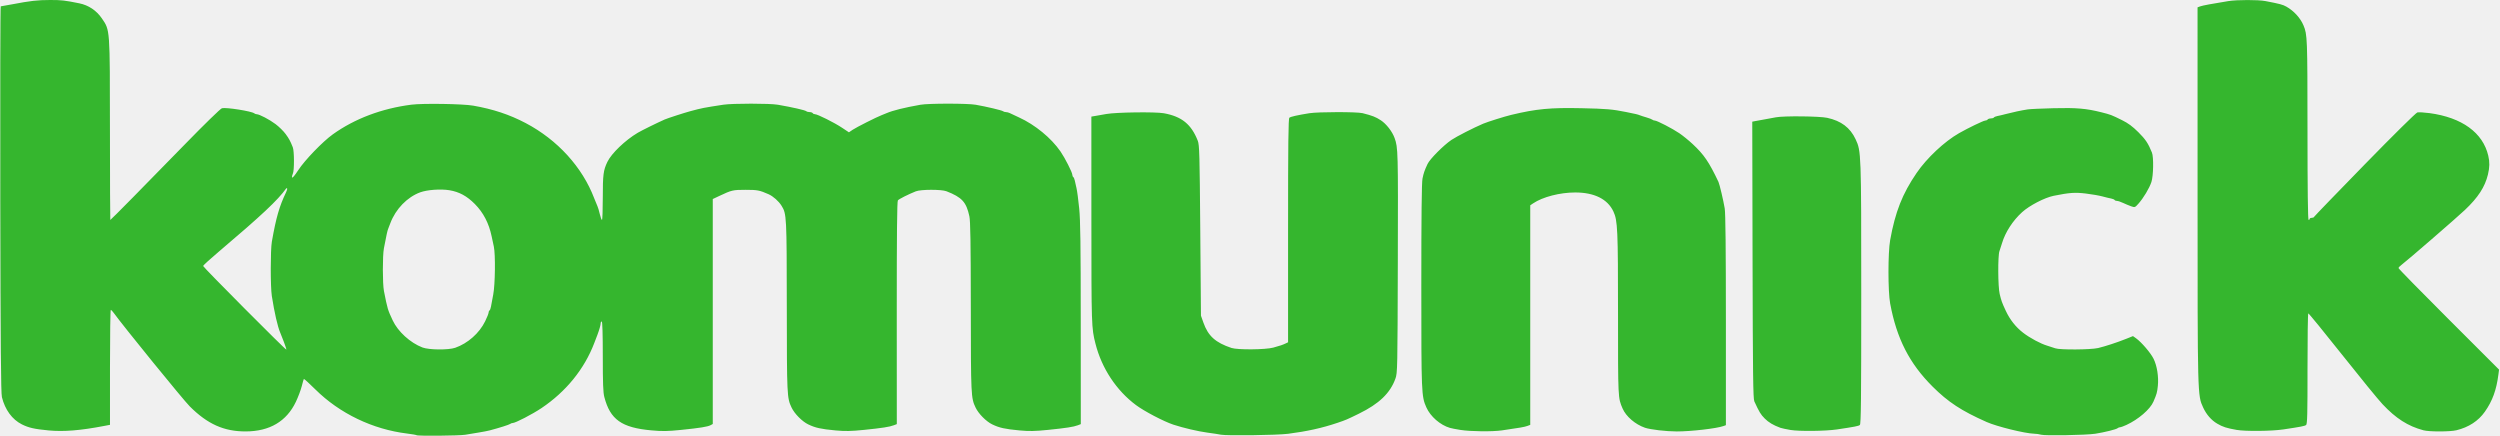
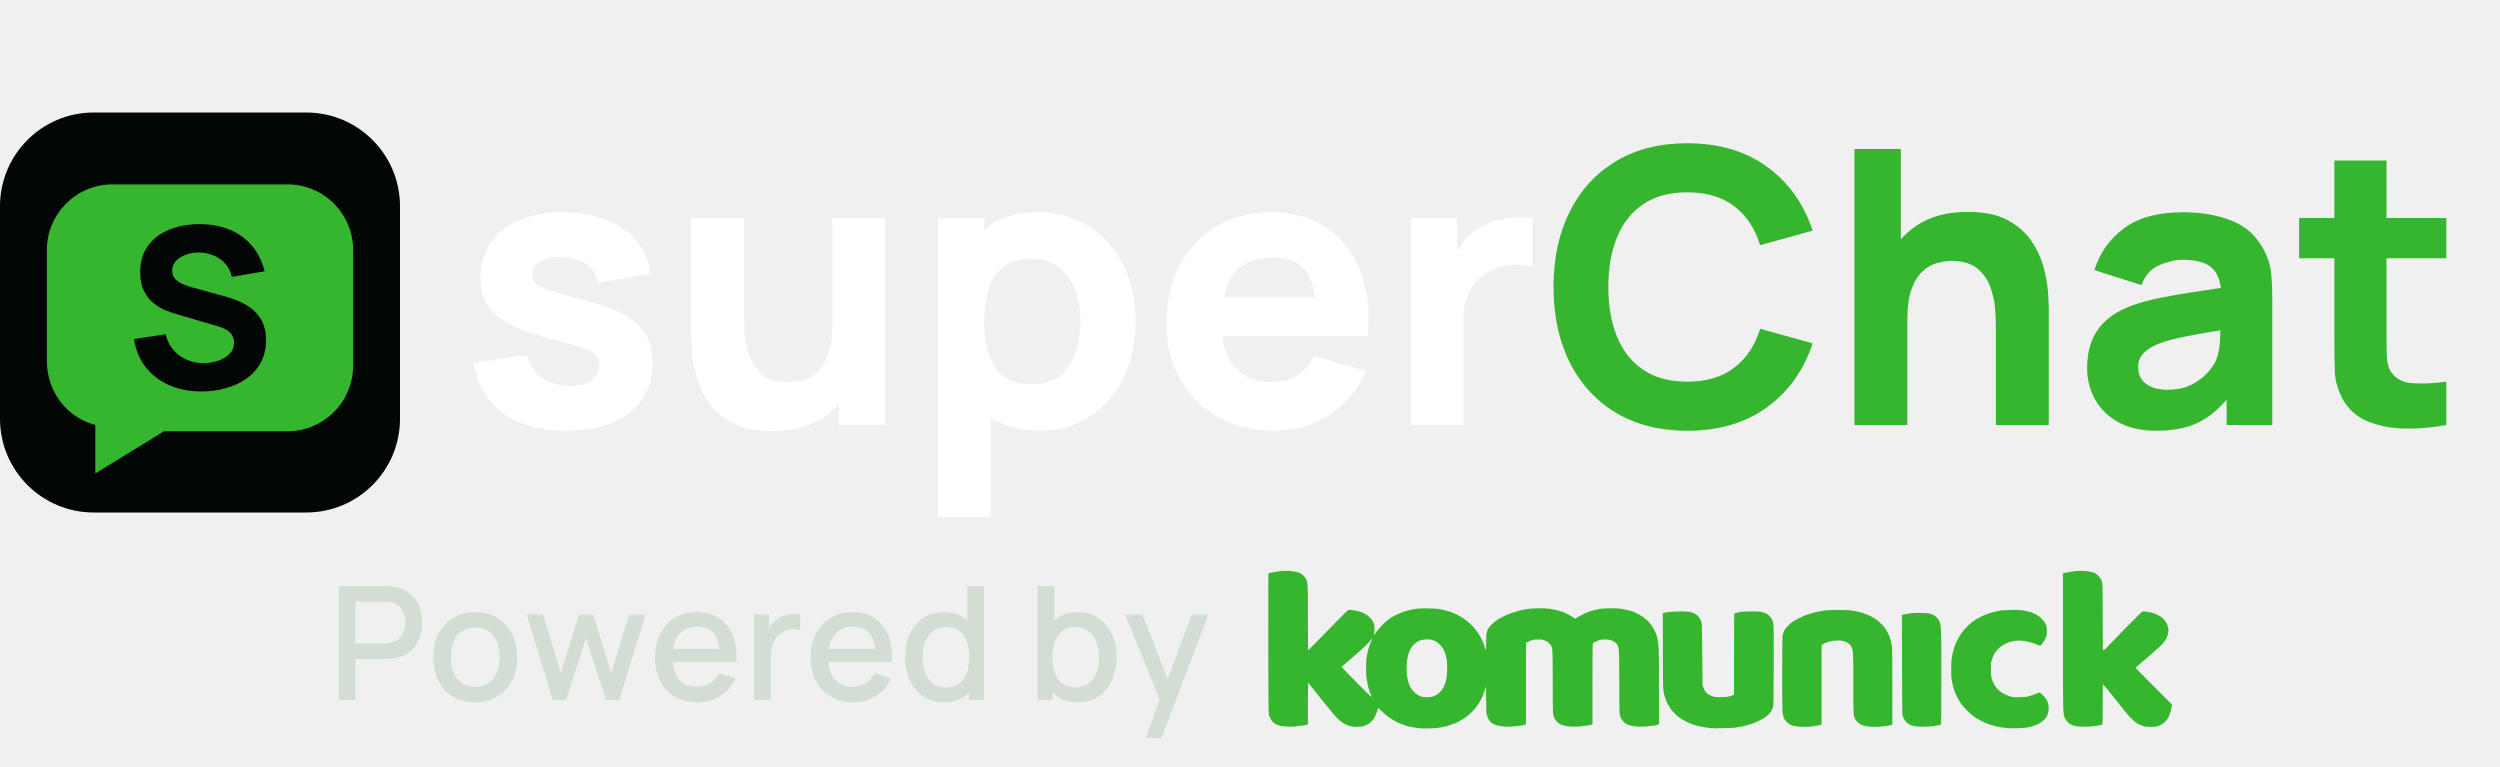
- <svg xmlns="http://www.w3.org/2000/svg" viewBox="0 0 1182 206" width="1182" height="206" role="img" aria-label="Komunick">
-   <path fill="#35B62E" fill-rule="evenodd" d="M196.91 205.75C196.77 205.61 194.77 205.26 192.45 204.98C176.17 202.98 160.56 195.47 149.08 184.1C146.22 181.27 143.79 179.05 143.67 179.16C143.56 179.27 143.11 180.8 142.68 182.56C142.25 184.31 140.99 187.65 139.89 189.98C135.49 199.21 127.51 203.93 116.25 203.98C105.95 204.03 98.13 200.54 89.73 192.15C86.67 189.1 58.42 154.36 53.73 147.89C53.19 147.14 52.58 146.52 52.38 146.52C52.17 146.51 52 158.73 52 173.68L52 200.86L49.12 201.41C38.02 203.54 30.09 204.17 23.06 203.51C16.24 202.86 13.62 202.27 10.36 200.65C5.78 198.38 2.35 193.7 0.9 187.75C0.44 185.85 0.26 163.56 0.14 94.12C0.06 44.01 0.15 3 0.35 3C0.54 3 2.96 2.57 5.73 2.04C14.36 0.39 17.84 0 23.73 0C29.09 0 30.51 0.16 37.46 1.56C41.85 2.45 45.59 4.94 48.16 8.69C52.05 14.38 51.96 13.24 51.98 61.38C51.99 84.82 52.07 104 52.15 104C52.38 104 68.99 87.16 87.54 68.11C96.62 58.79 104.27 51.34 104.94 51.17C106.89 50.66 119.07 52.59 120.23 53.59C120.49 53.82 120.99 54 121.34 54C122.61 54 127.42 56.52 130.3 58.69C131.92 59.91 134.05 62 135.02 63.33C136.71 65.64 137.15 66.45 138.44 69.65C139.15 71.42 139.17 80.74 138.47 82.06C138.18 82.61 138.01 83.42 138.09 83.87C138.19 84.37 139.32 83.04 141 80.47C144.1 75.71 152.58 66.93 157.39 63.49C167.74 56.1 180.47 51.29 194.5 49.49C199.92 48.8 218.88 49.09 223.75 49.95C233.15 51.6 240.91 54.18 248.5 58.17C263.58 66.1 275.32 78.99 280.94 93.75C281.57 95.4 282.27 97.11 282.5 97.55C282.73 97.99 283.21 99.62 283.57 101.17C283.93 102.73 284.4 104 284.61 104C284.83 104 285 99.24 285 93.43C285 82.56 285.26 80.52 287.18 76.52C289.11 72.52 295.6 66.29 301.52 62.78C303.38 61.68 310.37 58.23 314.25 56.5C315.52 55.93 323.58 53.32 326.38 52.57C332.01 51.06 332.46 50.97 342.04 49.5C346.34 48.85 364 48.85 367.79 49.52C374.83 50.75 380.62 52.07 381.23 52.59C381.49 52.82 382.2 53 382.82 53C383.44 53 384.08 53.23 384.25 53.5C384.42 53.78 384.91 54 385.33 54C386.53 54 394.4 57.93 398.06 60.36L401.37 62.56L403.15 61.35C404.85 60.2 414.53 55.31 416.88 54.43C417.49 54.19 418.51 53.78 419.12 53.52C422.17 52.21 427.53 50.88 435.21 49.52C439.03 48.85 457.45 48.84 461.29 49.52C466.39 50.41 473.73 52.15 474.23 52.59C474.49 52.81 475.11 53 475.61 53C476.11 53 476.9 53.2 477.38 53.45C477.86 53.7 479.82 54.62 481.75 55.5C489.34 58.95 497.03 65.25 501.42 71.64C503.48 74.62 506.99 81.53 506.99 82.6C507 83.06 507.2 83.56 507.44 83.71C507.69 83.86 508.01 84.61 508.16 85.37C508.31 86.13 508.68 87.76 508.98 89C509.28 90.24 509.84 94.51 510.24 98.5C510.82 104.26 510.97 115.47 510.98 153.14L511 200.52L509.62 201.06C507.59 201.84 504.15 202.37 495.5 203.25C489.25 203.88 486.64 203.93 482 203.5C475.02 202.84 472.55 202.29 469.11 200.64C466.24 199.25 462.64 195.62 461.25 192.68C459.08 188.11 459.04 187.15 459 145.25C458.97 114.52 458.81 104.55 458.32 102.25C456.87 95.53 454.82 93.29 447.5 90.43C445.12 89.5 435.34 89.52 433 90.46C429.42 91.89 425.04 94.1 424.52 94.73C424.13 95.19 423.98 110.82 423.99 147.95L424.01 200.52L422.63 201.05C420.59 201.84 417.16 202.37 408.5 203.25C402.25 203.88 399.64 203.93 395 203.5C388.02 202.84 385.55 202.29 382.11 200.64C379.24 199.25 375.64 195.62 374.25 192.68C372.08 188.11 372.04 187.17 372 145C371.96 102.13 371.91 101.15 369.53 97.3C368.2 95.14 365.55 92.79 363.4 91.84C359.06 89.93 358.1 89.75 352.5 89.75C346.5 89.75 345.98 89.87 340.12 92.63L337 94.1L337 147.28L337 200.46L335.97 201.02C334.55 201.77 331.11 202.33 322 203.26C315.61 203.91 313.15 203.95 308 203.48C293.91 202.21 288.5 198.38 285.72 187.7C285.16 185.58 285 181.17 285 168.48C285 157.83 284.82 152 284.5 152C284.23 152 284 152.38 284 152.84C284 153.63 283.32 156.04 282.48 158.25C282.27 158.8 281.58 160.6 280.95 162.25C276.24 174.55 267.6 185.17 256 192.96C251.69 195.85 243.68 200 242.4 200C242.01 200 241.49 200.19 241.23 200.42C240.8 200.8 236.07 202.3 231.5 203.5C230.54 203.75 228.18 204.21 226.25 204.51C224.32 204.82 221.53 205.28 220.04 205.54C217.24 206.02 197.36 206.2 196.91 205.75ZM577.25 205.52C576.15 205.3 573.29 204.86 570.89 204.55C566.52 203.97 559.41 202.31 554.75 200.77C550.24 199.28 541.02 194.45 537.1 191.53C527.8 184.6 520.9 174.14 517.94 162.5C516.05 155.1 516.02 154.01 516.01 103.94L516 55.13L518.12 54.77C519.29 54.58 521.49 54.19 523 53.91C527.59 53.07 546.25 52.82 550.25 53.54C558.73 55.07 563.26 58.75 566.32 66.58C567.08 68.53 567.2 72.84 567.49 109L567.81 149.25L568.96 152.5C571.2 158.85 574.65 161.98 582.25 164.51C585.08 165.46 598.35 165.35 602 164.35C605.34 163.43 606.41 163.07 607.88 162.37L609 161.83L609 108.98C609 67.28 609.13 56.02 609.62 55.65C610.28 55.14 613.51 54.42 619.06 53.53C623.27 52.86 641.61 52.84 644.25 53.51C648.9 54.69 650.39 55.27 652.85 56.87C655.43 58.55 658.27 62.2 659.36 65.25C661 69.8 661.04 71.19 660.89 123.75C660.75 174.57 660.72 176.34 659.76 179C657.3 185.87 652.05 190.91 642.5 195.58C636.63 198.45 636.45 198.53 632.25 199.95C625.08 202.37 618.02 203.94 609 205.1C603.84 205.76 580.04 206.07 577.25 205.52ZM965 205.52C964.31 205.29 962.81 205.08 961.66 205.05C957.41 204.95 944.04 201.65 939.25 199.51C927.34 194.22 921.07 190.1 913.72 182.77C902.75 171.83 896.74 160.05 893.67 143.5C892.6 137.7 892.6 119.47 893.67 113.5C896.07 100.17 899.44 91.63 906.18 81.77C911 74.72 919.34 66.9 926.25 62.96C930.49 60.54 937.79 57.02 938.6 57.01C939.06 57 939.58 56.78 939.75 56.5C939.92 56.23 940.59 56 941.25 56C941.91 56 942.56 55.8 942.71 55.56C942.86 55.31 943.61 55 944.37 54.86C945.13 54.73 946.99 54.28 948.5 53.88C951.64 53.05 955.82 52.16 958.75 51.72C959.85 51.55 965.36 51.3 971 51.16C981.74 50.89 986.39 51.29 993.5 53.08C997.99 54.21 998.17 54.28 1003.24 56.78C1006.19 58.23 1008.23 59.74 1011.01 62.5C1014.41 65.88 1015.68 67.78 1017.44 72.15C1018.3 74.29 1018.14 83.12 1017.19 86.04C1016.24 88.95 1013.44 93.63 1011.07 96.28C1009.42 98.13 1009.36 98.15 1007.57 97.52C1006.57 97.16 1004.86 96.45 1003.78 95.94C1002.7 95.42 1001.42 95 1000.94 95C1000.45 95 999.94 94.8 999.79 94.56C999.64 94.31 998.89 94 998.13 93.86C997.37 93.73 995.51 93.27 994 92.86C992.49 92.45 988.96 91.84 986.16 91.5C981.03 90.89 978.48 91.07 971 92.57C966.73 93.43 959.58 97.13 956.06 100.31C951.66 104.29 948.08 109.82 946.55 115C946.18 116.24 945.64 117.92 945.34 118.73C944.54 120.89 944.62 135.63 945.45 139C946.29 142.43 946.49 142.99 948.36 147C950.28 151.13 953.09 154.68 956.54 157.33C959.77 159.82 964.88 162.55 968 163.46C969.24 163.82 970.92 164.37 971.75 164.68C973.87 165.47 988.55 165.37 992 164.55C995.49 163.71 1000.88 161.94 1005.15 160.24L1008.47 158.91L1009.92 159.94C1012.51 161.79 1016.87 166.89 1018.23 169.67C1019.86 172.99 1020.67 178.18 1020.23 182.46C1019.91 185.56 1019.7 186.31 1018.12 189.95C1016.57 193.53 1010.99 198.32 1005.38 200.91C1004.08 201.51 1002.72 202 1002.36 202C1001.99 202 1001.49 202.2 1001.22 202.44C1000.63 203 995.14 204.36 990.66 205.07C986.4 205.73 966.69 206.08 965 205.52ZM690.5 203.27C688.44 202.94 686.19 202.51 685.5 202.3C680.92 200.95 676.29 196.91 674.38 192.61C672.05 187.34 672 186.21 672 135.16C672 101.85 672.17 86.26 672.56 84.41C673.12 81.72 673.49 80.66 674.95 77.52C676.03 75.19 682.55 68.64 686.25 66.15C688.71 64.5 696.85 60.34 701.25 58.48C703.38 57.58 711.4 55.06 714.5 54.32C726.4 51.47 732.98 50.84 747.75 51.16C759.43 51.41 762.37 51.66 768.75 52.95C773.63 53.93 774.26 54.08 775.25 54.48C775.8 54.7 777.26 55.18 778.5 55.53C779.74 55.88 780.96 56.36 781.23 56.59C781.49 56.81 782 57 782.38 57C783.43 57 790.68 60.75 794.02 63.01C795.66 64.13 798.51 66.44 800.33 68.15C805.66 73.12 808.04 76.62 812.49 86C813.02 87.13 814.83 94.8 815.45 98.56C815.82 100.79 816 117.95 816 151.45L816 201.02L814.88 201.43C811.64 202.59 799.47 204 792.75 203.99C787.77 203.98 780.31 203.11 777.75 202.24C773.17 200.67 768.77 196.9 767.16 193.14C764.97 188.08 765 188.64 765 148.61C765 108.25 764.82 104.32 762.83 100.02C760.1 94.14 753.81 91 744.76 91C737.53 91 729.37 93.11 724.88 96.14L723.5 97.07L723.5 148.97L723.5 200.88L722.12 201.39C720.82 201.87 718.51 202.28 710.15 203.48C705.56 204.14 695.34 204.03 690.5 203.27ZM846.5 203.28C844.44 202.92 842.3 202.47 841.75 202.26C838.35 201 836.19 199.71 834.35 197.86C832.46 195.96 831.75 194.79 829.44 189.75C828.87 188.51 828.73 177.1 828.61 122.89L828.47 57.53L829.61 57.3C830.24 57.17 832.21 56.81 834 56.5C835.79 56.18 838.33 55.71 839.65 55.46C843.33 54.75 860.23 54.92 863.86 55.7C870.5 57.13 874.77 60.35 877.35 65.88C879.97 71.49 880 72.28 880 138.81C880 189.39 879.88 200.48 879.34 200.93C878.72 201.44 876.9 201.79 868.5 203.04C863.04 203.85 850.62 203.98 846.5 203.28ZM1057.5 203.26C1052.72 202.42 1050.93 201.85 1048.28 200.29C1045.51 198.67 1043.16 195.96 1041.64 192.65C1038.99 186.87 1039.02 187.85 1039.01 92.11L1039 3.48L1040.15 3.04C1041.25 2.62 1046.27 1.68 1053.56 0.52C1057.77 -0.14 1067.65 -0.15 1071.1 0.51C1077.94 1.82 1079.28 2.18 1080.96 3.12C1084.53 5.12 1087.62 8.5 1089.09 12C1090.91 16.33 1090.96 17.87 1090.98 61.38C1090.99 89.45 1091.17 104 1091.5 104C1091.78 104 1092 103.78 1092 103.5C1092 103.22 1092.43 103 1092.96 103C1093.49 103 1093.99 102.8 1094.08 102.55C1094.17 102.31 1104.94 91.16 1118 77.78C1131.46 63.99 1142.25 53.33 1142.92 53.16C1143.56 53 1146.15 53.15 1148.67 53.48C1163.99 55.54 1173.91 62.72 1176.45 73.6C1177.16 76.63 1177.12 79.1 1176.3 82.5C1174.89 88.38 1171.66 93.36 1165.39 99.29C1161.5 102.98 1137.67 123.6 1135.39 125.26C1134.64 125.8 1134.02 126.48 1134.02 126.75C1134.01 127.03 1144.7 137.94 1157.78 151L1181.55 174.75L1181.26 177C1180.3 184.43 1178.46 189.5 1174.85 194.65C1171.78 199.03 1167.19 202.02 1161.37 203.43C1158.33 204.16 1148.5 204.17 1145.81 203.44C1138.43 201.46 1132.76 197.83 1126.42 191.06C1124.4 188.91 1115.78 178.36 1107.25 167.6C1098.72 156.85 1091.57 148.1 1091.36 148.16C1091.14 148.22 1090.98 159.98 1090.99 174.31C1091.01 195.55 1090.89 200.47 1090.34 200.92C1089.72 201.44 1087.91 201.79 1079.5 203.04C1073.96 203.86 1061.62 203.98 1057.5 203.26ZM134.23 161.69C133.5 159.8 132.71 157.8 132.48 157.25C131.26 154.43 129.75 147.82 128.52 139.96C127.84 135.65 127.85 118.15 128.53 114.28C130.55 102.78 132.05 97.59 135.31 90.79C135.69 89.99 135.89 89.22 135.75 89.09C135.61 88.95 135.43 88.93 135.35 89.04C131.36 94.64 123.76 101.77 103.14 119.25C99.25 122.55 96.05 125.47 96.03 125.75C96 126.28 135.09 165.57 135.38 165.29C135.47 165.2 134.95 163.58 134.23 161.69ZM215.25 164.42C221.19 162.34 226.62 157.53 229.38 151.9C230.27 150.08 231 148.24 231 147.82C231 147.4 231.2 146.94 231.44 146.78C231.69 146.63 232.01 145.78 232.15 144.88C232.3 143.98 232.77 141.45 233.2 139.25C234.11 134.6 234.29 120.26 233.49 116.6C233.2 115.31 232.74 113.12 232.45 111.75C231.15 105.54 228.55 100.54 224.51 96.46C220.75 92.68 217.13 90.71 212.47 89.94C208.38 89.26 201.99 89.72 198.68 90.93C192.54 93.18 187.08 98.81 184.56 105.5C184.2 106.46 183.72 107.7 183.5 108.25C183.13 109.19 182.78 110.81 181.51 117.4C180.84 120.87 180.85 134.19 181.53 137.59C183.23 146.21 183.28 146.35 185.68 151.5C188.14 156.78 194 162.1 199.75 164.29C202.83 165.46 212.07 165.54 215.25 164.42Z" />
+ <svg xmlns="http://www.w3.org/2000/svg" width="600" height="184" viewBox="0 0 600 184" role="img" aria-label="superChat — Powered by Komunick Inteligência">
+   <svg x="0" y="27" width="96" height="96" viewBox="0 0 256 256" aria-hidden="true">
+     <rect width="256" height="256" rx="60" fill="#020605" />
+     <path fill="#35B62E" d="M72 46H184C207.2 46 226 64.8 226 88V162C226 185.2 207.2 204 184 204H105L61 231V200C42.8 195.2 30 178.7 30 159V88C30 64.8 48.8 46 72 46Z" />
+     <path fill="#020605" transform="translate(80.0235 176.4092) scale(.0715 -.0715)" d="M684 -30Q524 -30 395.5 26.5Q267 83 184.5 188.5Q102 294 80 440L364 482Q394 358 488 291Q582 224 702 224Q769 224 832 245Q895 266 935.5 307Q976 348 976 408Q976 430 969.5 450.5Q963 471 948 489Q933 507 905.5 523Q878 539 836 552L462 662Q420 674 364.5 696Q309 718 257 759Q205 800 170.5 867.5Q136 935 136 1038Q136 1183 209 1279Q282 1375 404 1422Q526 1469 674 1468Q823 1466 940 1417Q1057 1368 1136 1274.5Q1215 1181 1250 1046L956 996Q940 1066 897 1114Q854 1162 794.5 1187Q735 1212 670 1214Q606 1216 549.5 1196.5Q493 1177 457.5 1140Q422 1103 422 1052Q422 1005 451 975.5Q480 946 524 928Q568 910 614 898L864 830Q920 815 988 790.5Q1056 766 1118.5 722.5Q1181 679 1221.5 608Q1262 537 1262 428Q1262 312 1213.5 225.5Q1165 139 1083 82.5Q1001 26 897.5 -2Q794 -30 684 -30Z" />
+   </svg>
+   <g transform="translate(110 102) scale(.046 -.046)">
+     <path fill="#FFFFFF" d="M562 -30Q358 -30 232.5 62.5Q107 155 80 324L358 366Q375 290 433.5 247Q492 204 582 204Q656 204 696 232.5Q736 261 736 312Q736 344 720 363.5Q704 383 648.5 402Q593 421 476 452Q344 486 265 528Q186 570 151 628.5Q116 687 116 770Q116 874 169 950.5Q222 1027 318.5 1068.5Q415 1110 546 1110Q673 1110 771 1071Q869 1032 929.5 960Q990 888 1004 790L726 740Q719 800 674 835Q629 870 552 876Q477 881 431.5 856Q386 831 386 784Q386 756 405.5 737Q425 718 486.5 698Q548 678 674 646Q797 614 871.5 571.5Q946 529 980 469.5Q1014 410 1014 326Q1014 160 894 65Q774 -30 562 -30ZM1636 -32Q1509 -32 1429 11Q1349 54 1304.5 120Q1260 186 1241 257.5Q1222 329 1218 388Q1214 447 1214 474V1080H1490V570Q1490 533 1494 475.5Q1498 418 1519 360Q1540 302 1587.5 263Q1635 224 1722 224Q1757 224 1797 235Q1837 246 1872 277.5Q1907 309 1929.5 370.5Q1952 432 1952 532L2108 458Q2108 330 2056 218Q2004 106 1899.5 37Q1795 -32 1636 -32ZM1986 0V358H1952V1080H2226V0ZM3036 -30Q2875 -30 2767 45Q2659 120 2604.5 249Q2550 378 2550 540Q2550 702 2604 831Q2658 960 2763 1035Q2868 1110 3022 1110Q3177 1110 3292 1036Q3407 962 3470.5 833.5Q3534 705 3534 540Q3534 378 3471.5 249Q3409 120 3297 45Q3185 -30 3036 -30ZM2504 -480V1080H2744V340H2778V-480ZM2992 212Q3080 212 3136 256Q3192 300 3219 374.5Q3246 449 3246 540Q3246 630 3218 704.5Q3190 779 3131.5 823.5Q3073 868 2982 868Q2897 868 2844.5 827Q2792 786 2768 712Q2744 638 2744 540Q2744 442 2768 368Q2792 294 2846.5 253Q2901 212 2992 212ZM4256 -30Q4090 -30 3963.5 41.5Q3837 113 3765.5 238.5Q3694 364 3694 526Q3694 703 3764 834Q3834 965 3957 1037.5Q4080 1110 4240 1110Q4410 1110 4529 1030Q4648 950 4705 805Q4762 660 4745 464H4476V564Q4476 729 4423.5 801.5Q4371 874 4252 874Q4113 874 4047.5 789.5Q3982 705 3982 540Q3982 389 4047.5 306.5Q4113 224 4240 224Q4320 224 4377 259Q4434 294 4464 360L4736 282Q4675 134 4543.5 52Q4412 -30 4256 -30ZM3898 464V666H4614V464ZM4970 0V1080H5210V816L5184 850Q5205 906 5240 952Q5275 998 5326 1028Q5365 1052 5411 1065.5Q5457 1079 5506 1082.5Q5555 1086 5604 1080V826Q5559 840 5499.5 835.5Q5440 831 5392 808Q5344 786 5311 749.5Q5278 713 5261 663.5Q5244 614 5244 552V0Z" />
+     <path fill="#35B62E" d="M6412 -30Q6196 -30 6039.5 64Q5883 158 5798.5 327Q5714 496 5714 720Q5714 944 5798.5 1113Q5883 1282 6039.5 1376Q6196 1470 6412 1470Q6660 1470 6828.5 1347Q6997 1224 7066 1014L6792 938Q6752 1069 6657 1141.5Q6562 1214 6412 1214Q6275 1214 6183.5 1153Q6092 1092 6046 981Q6000 870 6000 720Q6000 570 6046 459Q6092 348 6183.5 287Q6275 226 6412 226Q6562 226 6657 299Q6752 372 6792 502L7066 426Q6997 216 6828.5 93Q6660 -30 6412 -30ZM8022 0V510Q8022 547 8018 604.5Q8014 662 7993 720Q7972 778 7924.5 817Q7877 856 7790 856Q7755 856 7715 845Q7675 834 7640 802.5Q7605 771 7582.5 710Q7560 649 7560 548L7404 622Q7404 750 7456 862Q7508 974 7612.5 1043Q7717 1112 7876 1112Q8003 1112 8083 1069Q8163 1026 8207.5 960Q8252 894 8271 822.5Q8290 751 8294 692Q8298 633 8298 606V0ZM7284 0V1440H7526V700H7560V0ZM8858 -30Q8742 -30 8661.5 14.5Q8581 59 8539.5 133.5Q8498 208 8498 298Q8498 373 8521 435Q8544 497 8595.5 544.5Q8647 592 8734 624Q8794 646 8877 663Q8960 680 9065 695.5Q9170 711 9296 730L9198 676Q9198 772 9152 817Q9106 862 8998 862Q8938 862 8873 833Q8808 804 8782 730L8536 808Q8577 942 8690 1026Q8803 1110 8998 1110Q9141 1110 9252 1066Q9363 1022 9420 914Q9452 854 9458 794Q9464 734 9464 660V0H9226V222L9260 176Q9181 67 9089.5 18.5Q8998 -30 8858 -30ZM8916 184Q8991 184 9042.5 210.5Q9094 237 9124.5 271Q9155 305 9166 328Q9187 372 9190.5 430.5Q9194 489 9194 528L9274 508Q9153 488 9078 474.5Q9003 461 8957 450Q8911 439 8876 426Q8836 410 8811.5 391.5Q8787 373 8775.5 351Q8764 329 8764 302Q8764 265 8782.5 238.5Q8801 212 8835 198Q8869 184 8916 184ZM10372 0Q10260 -21 10152.5 -18.5Q10045 -16 9960.5 19.5Q9876 55 9832 134Q9792 208 9790 284.5Q9788 361 9788 458V1380H10060V474Q10060 411 10061.5 360.5Q10063 310 10082 280Q10118 223 10197 218Q10276 213 10372 226ZM9604 870V1080H10372V870Z" />
+   </g>
+   <path fill="#D2DDD4" transform="translate(78.6415 168) scale(.019 -.019)" d="M140 0V1440H722Q743 1440 774 1438.5Q805 1437 832.67 1432Q953.34 1413.33 1033.84 1350.17Q1114.34 1287 1154.17 1191.17Q1194 1095.33 1194 978.67Q1194 862 1153.84 766.17Q1113.67 670.33 1033.17 607.17Q952.67 544 832.67 525.33Q805 521.33 773.67 519.33Q742.33 517.33 722 517.33H349.34V0ZM349.34 714.67H714Q733.67 714.67 758.17 716.67Q782.67 718.67 804.67 724Q869 739.34 907.83 779.67Q946.67 820 964 872.83Q981.33 925.67 981.33 978.67Q981.33 1031.66 964 1084.5Q946.67 1137.33 907.83 1177.66Q869 1218 804.67 1233.33Q782.67 1239 758.17 1240.83Q733.67 1242.66 714 1242.66H349.34ZM1862.67 -30Q1700.67 -30 1582 43Q1463.33 116 1398.67 244.67Q1334 373.33 1334 540.67Q1334 710 1400 838.33Q1466 966.67 1584.83 1038.33Q1703.67 1110 1862.67 1110Q2025 1110 2144 1037.17Q2263 964.33 2327.84 836Q2392.67 707.67 2392.67 540.67Q2392.67 371.67 2327.34 243.17Q2262 114.67 2142.83 42.33Q2023.67 -30 1862.67 -30ZM1862.67 167.34Q2018 167.34 2094.33 271.5Q2170.66 375.67 2170.66 540.67Q2170.66 710.33 2093.5 811.5Q2016.33 912.66 1862.67 912.66Q1757.67 912.66 1689.84 865.33Q1622 818 1589 734.33Q1556 650.67 1556 540.67Q1556 370.67 1633.84 269Q1711.67 167.34 1862.67 167.34ZM2843 0 2513 1081.33 2719.67 1080 2945.67 338.67 3173.67 1080H3353.67L3581.67 338.67L3808.33 1080H4014.34L3684.34 0H3516.33L3263.67 782L3011 0ZM4673.33 -30Q4511.67 -30 4390.5 40.67Q4269.33 111.33 4201.67 237.67Q4134 364 4134 530.67Q4134 707.67 4200.5 837.67Q4267 967.67 4385.83 1038.83Q4504.67 1110 4662.67 1110Q4827.67 1110 4943.67 1033.33Q5059.67 956.67 5117.17 815.67Q5174.67 674.67 5163.33 481.33H4954V557.33Q4952 745 4882.5 834.83Q4813 924.66 4670.67 924.66Q4514 924.66 4435 825.83Q4356 727 4356 540Q4356 362.33 4435 264.84Q4514 167.34 4662.67 167.34Q4760.67 167.34 4832.33 211.67Q4904 256 4944 339.33L5148.67 274Q5086 129.33 4958 49.67Q4830 -30 4673.33 -30ZM4288 481.33V644H5058.67V481.33ZM5387 0V1080H5573V818L5547 852Q5566.67 904 5598.67 947.33Q5630.67 990.67 5673 1018.67Q5713.67 1049 5764.5 1065.5Q5815.34 1082 5868.34 1085.5Q5921.34 1089 5969.67 1080V884Q5917.34 898.33 5852.67 892.16Q5788 886 5734.34 850.66Q5683.34 818.33 5653.5 771Q5623.67 723.67 5610.67 666.17Q5597.67 608.67 5597.67 545.33V0ZM6639.33 -30Q6477.67 -30 6356.5 40.67Q6235.33 111.33 6167.67 237.67Q6100 364 6100 530.67Q6100 707.67 6166.5 837.67Q6233 967.67 6351.83 1038.83Q6470.67 1110 6628.67 1110Q6793.67 1110 6909.67 1033.33Q7025.67 956.67 7083.17 815.67Q7140.67 674.67 7129.33 481.33H6920V557.33Q6918 745 6848.5 834.83Q6779 924.66 6636.67 924.66Q6480 924.66 6401 825.83Q6322 727 6322 540Q6322 362.33 6401 264.84Q6480 167.34 6628.67 167.34Q6726.67 167.34 6798.33 211.67Q6870 256 6910 339.33L7114.67 274Q7052 129.33 6924 49.67Q6796 -30 6639.33 -30ZM6254 481.33V644H7024.67V481.33ZM7781.67 -30Q7631.33 -30 7521.83 45.17Q7412.33 120.33 7352.67 249.5Q7293 378.67 7293 540.67Q7293 703.67 7353 832.33Q7413 961 7523.5 1035.5Q7634 1110 7785.67 1110Q7938.67 1110 8043.17 1035.5Q8147.67 961 8201.33 832.17Q8255 703.33 8255 540.67Q8255 379 8201.17 249.83Q8147.33 120.67 8042 45.33Q7936.67 -30 7781.67 -30ZM7811 159.34Q7914 159.34 7978.83 208Q8043.67 256.67 8074 342.83Q8104.33 429 8104.33 540.67Q8104.33 653 8073.83 738.83Q8043.33 824.66 7979.83 872.66Q7916.33 920.66 7817.67 920.66Q7714 920.66 7646.84 869.83Q7579.67 819 7547.34 732.83Q7515 646.67 7515 540.67Q7515 433.67 7547.34 347.17Q7579.67 260.67 7645.17 210Q7710.67 159.34 7811 159.34ZM8104.33 0V776.66H8079.66V1440H8290.34V0ZM9477.33 -30Q9322.33 -30 9217 45.33Q9111.67 120.67 9057.83 249.83Q9004 379 9004 540.67Q9004 703.33 9057.67 832.17Q9111.33 961 9215.83 1035.5Q9320.33 1110 9473.33 1110Q9625 1110 9735.5 1035.5Q9846 961 9906 832.33Q9966 703.67 9966 540.67Q9966 378.67 9906.34 249.5Q9846.67 120.33 9737.17 45.17Q9627.67 -30 9477.33 -30ZM8968.67 0V1440H9179.34V776.66H9154.67V0ZM9448 159.34Q9548.33 159.34 9613.83 210Q9679.33 260.67 9711.66 347.17Q9744 433.67 9744 540.67Q9744 646.67 9711.5 732.83Q9679 819 9612 869.83Q9545 920.66 9441.33 920.66Q9342.67 920.66 9279.17 872.66Q9215.67 824.66 9185.17 738.83Q9154.67 653 9154.67 540.67Q9154.67 429 9185 342.83Q9215.34 256.67 9280.17 208Q9345 159.34 9448 159.34ZM10332 -480 10540.67 89.33 10544 -78.67 10072.67 1080H10291.34L10643.33 185.34H10579.33L10915.33 1080H11126.67L10531.34 -480Z" />
+   <svg x="304.358" y="137" width="217" height="37.819" viewBox="0 0 1182 206" aria-hidden="true">
+     <path fill="#35B62E" fill-rule="evenodd" d="M196.91 205.75C196.77 205.61 194.77 205.26 192.45 204.98C176.17 202.98 160.56 195.47 149.08 184.1C146.22 181.27 143.79 179.05 143.67 179.16C143.56 179.27 143.11 180.8 142.68 182.56C142.25 184.31 140.99 187.65 139.89 189.98C135.49 199.21 127.51 203.93 116.25 203.98C105.95 204.03 98.13 200.54 89.73 192.15C86.67 189.1 58.42 154.36 53.73 147.89C53.19 147.14 52.58 146.52 52.38 146.52C52.17 146.51 52 158.73 52 173.68L52 200.86L49.12 201.41C38.02 203.54 30.09 204.17 23.06 203.51C16.24 202.86 13.62 202.27 10.36 200.65C5.78 198.38 2.35 193.7 0.9 187.75C0.44 185.85 0.26 163.56 0.14 94.12C0.06 44.01 0.15 3 0.35 3C0.54 3 2.96 2.57 5.73 2.04C14.36 0.39 17.84 0 23.73 0C29.09 0 30.51 0.16 37.46 1.56C41.85 2.45 45.59 4.94 48.16 8.69C52.05 14.38 51.96 13.24 51.98 61.38C51.99 84.82 52.07 104 52.15 104C52.38 104 68.99 87.16 87.54 68.11C96.62 58.79 104.27 51.34 104.94 51.17C106.89 50.66 119.07 52.59 120.23 53.59C120.49 53.82 120.99 54 121.34 54C122.61 54 127.42 56.52 130.3 58.69C131.92 59.91 134.05 62 135.02 63.33C136.71 65.64 137.15 66.45 138.44 69.65C139.15 71.42 139.17 80.74 138.47 82.06C138.18 82.61 138.01 83.42 138.09 83.87C138.19 84.37 139.32 83.04 141 80.47C144.1 75.71 152.58 66.93 157.39 63.49C167.74 56.1 180.47 51.29 194.5 49.49C199.92 48.8 218.88 49.09 223.75 49.95C233.15 51.6 240.91 54.18 248.5 58.17C263.58 66.1 275.32 78.99 280.94 93.75C281.57 95.4 282.27 97.11 282.5 97.55C282.73 97.99 283.21 99.62 283.57 101.17C283.93 102.73 284.4 104 284.61 104C284.83 104 285 99.24 285 93.43C285 82.56 285.26 80.52 287.18 76.52C289.11 72.52 295.6 66.29 301.52 62.78C303.38 61.68 310.37 58.23 314.25 56.5C315.52 55.93 323.58 53.32 326.38 52.57C332.01 51.06 332.46 50.97 342.04 49.5C346.34 48.85 364 48.85 367.79 49.52C374.83 50.75 380.62 52.07 381.23 52.59C381.49 52.82 382.2 53 382.82 53C383.44 53 384.08 53.23 384.25 53.5C384.42 53.78 384.91 54 385.33 54C386.53 54 394.4 57.93 398.06 60.36L401.37 62.56L403.15 61.35C404.85 60.2 414.53 55.31 416.88 54.43C417.49 54.19 418.51 53.78 419.12 53.52C422.17 52.21 427.53 50.88 435.21 49.52C439.03 48.85 457.45 48.84 461.29 49.52C466.39 50.41 473.73 52.15 474.23 52.59C474.49 52.81 475.11 53 475.61 53C476.11 53 476.9 53.2 477.38 53.45C477.86 53.7 479.82 54.62 481.75 55.5C489.34 58.95 497.03 65.25 501.42 71.64C503.48 74.62 506.99 81.53 506.99 82.6C507 83.06 507.2 83.56 507.44 83.71C507.69 83.86 508.01 84.61 508.16 85.37C508.31 86.13 508.68 87.76 508.98 89C509.28 90.24 509.84 94.51 510.24 98.5C510.82 104.26 510.97 115.47 510.98 153.14L511 200.52L509.62 201.06C507.59 201.84 504.15 202.37 495.5 203.25C489.25 203.88 486.64 203.93 482 203.5C475.02 202.84 472.55 202.29 469.11 200.64C466.24 199.25 462.64 195.62 461.25 192.68C459.08 188.11 459.04 187.15 459 145.25C458.97 114.52 458.81 104.55 458.32 102.25C456.87 95.53 454.82 93.29 447.5 90.43C445.12 89.5 435.34 89.52 433 90.46C429.42 91.89 425.04 94.1 424.52 94.73C424.13 95.19 423.98 110.82 423.99 147.95L424.01 200.52L422.63 201.05C420.59 201.84 417.16 202.37 408.5 203.25C402.25 203.88 399.64 203.93 395 203.5C388.02 202.84 385.55 202.29 382.11 200.64C379.24 199.25 375.64 195.62 374.25 192.68C372.08 188.11 372.04 187.17 372 145C371.96 102.13 371.91 101.15 369.53 97.3C368.2 95.14 365.55 92.79 363.4 91.84C359.06 89.93 358.1 89.75 352.5 89.75C346.5 89.75 345.98 89.87 340.12 92.63L337 94.1L337 147.28L337 200.46L335.97 201.02C334.55 201.77 331.11 202.33 322 203.26C315.61 203.91 313.15 203.95 308 203.48C293.91 202.21 288.5 198.38 285.72 187.7C285.16 185.58 285 181.17 285 168.48C285 157.83 284.82 152 284.5 152C284.23 152 284 152.38 284 152.84C284 153.63 283.32 156.04 282.48 158.25C282.27 158.8 281.58 160.6 280.95 162.25C276.24 174.55 267.6 185.17 256 192.96C251.69 195.85 243.68 200 242.4 200C242.01 200 241.49 200.19 241.23 200.42C240.8 200.8 236.07 202.3 231.5 203.5C230.54 203.75 228.18 204.21 226.25 204.51C224.32 204.82 221.53 205.28 220.04 205.54C217.24 206.02 197.36 206.2 196.91 205.75ZM577.25 205.52C576.15 205.3 573.29 204.86 570.89 204.55C566.52 203.97 559.41 202.31 554.75 200.77C550.24 199.28 541.02 194.45 537.1 191.53C527.8 184.6 520.9 174.14 517.94 162.5C516.05 155.1 516.02 154.01 516.01 103.94L516 55.13L518.12 54.77C519.29 54.58 521.49 54.19 523 53.91C527.59 53.07 546.25 52.82 550.25 53.54C558.73 55.07 563.26 58.75 566.32 66.58C567.08 68.53 567.2 72.84 567.49 109L567.81 149.25L568.96 152.5C571.2 158.85 574.65 161.98 582.25 164.51C585.08 165.46 598.35 165.35 602 164.35C605.34 163.43 606.41 163.07 607.88 162.37L609 161.83L609 108.98C609 67.28 609.13 56.02 609.62 55.65C610.28 55.14 613.51 54.42 619.06 53.53C623.27 52.86 641.61 52.84 644.25 53.51C648.9 54.69 650.39 55.27 652.85 56.87C655.43 58.55 658.27 62.2 659.36 65.25C661 69.8 661.04 71.19 660.89 123.75C660.75 174.57 660.72 176.34 659.76 179C657.3 185.87 652.05 190.91 642.5 195.58C636.63 198.45 636.45 198.53 632.25 199.95C625.08 202.37 618.02 203.94 609 205.1C603.84 205.76 580.04 206.07 577.25 205.52ZM965 205.52C964.31 205.29 962.81 205.08 961.66 205.05C957.41 204.95 944.04 201.65 939.25 199.51C927.34 194.22 921.07 190.1 913.72 182.77C902.75 171.83 896.74 160.05 893.67 143.5C892.6 137.7 892.6 119.47 893.67 113.5C896.07 100.17 899.44 91.63 906.18 81.77C911 74.72 919.34 66.9 926.25 62.96C930.49 60.54 937.79 57.02 938.6 57.01C939.06 57 939.58 56.78 939.75 56.5C939.92 56.23 940.59 56 941.25 56C941.91 56 942.56 55.8 942.71 55.56C942.86 55.31 943.61 55 944.37 54.86C945.13 54.73 946.99 54.28 948.5 53.88C951.64 53.05 955.82 52.16 958.75 51.72C959.85 51.55 965.36 51.3 971 51.16C981.74 50.89 986.39 51.29 993.5 53.08C997.99 54.21 998.17 54.28 1003.24 56.78C1006.19 58.23 1008.23 59.74 1011.01 62.5C1014.41 65.88 1015.68 67.78 1017.44 72.15C1018.3 74.29 1018.14 83.12 1017.19 86.04C1016.24 88.95 1013.44 93.63 1011.07 96.28C1009.42 98.13 1009.36 98.15 1007.57 97.52C1006.57 97.16 1004.86 96.45 1003.78 95.94C1002.7 95.42 1001.42 95 1000.94 95C1000.45 95 999.94 94.8 999.79 94.56C999.64 94.31 998.89 94 998.13 93.86C997.37 93.73 995.51 93.27 994 92.86C992.49 92.45 988.96 91.84 986.16 91.5C981.03 90.89 978.48 91.07 971 92.57C966.73 93.43 959.58 97.13 956.06 100.31C951.66 104.29 948.08 109.82 946.55 115C946.18 116.24 945.64 117.92 945.34 118.73C944.54 120.89 944.62 135.63 945.45 139C946.29 142.43 946.49 142.99 948.36 147C950.28 151.13 953.09 154.68 956.54 157.33C959.77 159.82 964.88 162.55 968 163.46C969.24 163.82 970.92 164.37 971.75 164.68C973.87 165.47 988.55 165.37 992 164.55C995.49 163.71 1000.88 161.94 1005.15 160.24L1008.47 158.91L1009.92 159.94C1012.51 161.79 1016.87 166.89 1018.23 169.67C1019.86 172.99 1020.67 178.18 1020.23 182.46C1019.91 185.56 1019.7 186.31 1018.12 189.95C1016.57 193.53 1010.99 198.32 1005.38 200.91C1004.08 201.51 1002.72 202 1002.36 202C1001.99 202 1001.49 202.2 1001.22 202.44C1000.63 203 995.14 204.36 990.66 205.07C986.4 205.73 966.69 206.08 965 205.52ZM690.5 203.27C688.44 202.94 686.19 202.51 685.5 202.3C680.92 200.95 676.29 196.91 674.38 192.61C672.05 187.34 672 186.21 672 135.16C672 101.85 672.17 86.26 672.56 84.41C673.12 81.72 673.49 80.66 674.95 77.52C676.03 75.19 682.55 68.64 686.25 66.15C688.71 64.5 696.85 60.34 701.25 58.48C703.38 57.58 711.4 55.06 714.5 54.32C726.4 51.47 732.98 50.84 747.75 51.16C759.43 51.41 762.37 51.66 768.75 52.95C773.63 53.93 774.26 54.08 775.25 54.48C775.8 54.7 777.26 55.18 778.5 55.53C779.74 55.88 780.96 56.36 781.23 56.59C781.49 56.81 782 57 782.38 57C783.43 57 790.68 60.75 794.02 63.01C795.66 64.13 798.51 66.44 800.33 68.15C805.66 73.12 808.04 76.62 812.49 86C813.02 87.13 814.83 94.8 815.45 98.56C815.82 100.79 816 117.95 816 151.45L816 201.02L814.88 201.43C811.64 202.59 799.47 204 792.75 203.99C787.77 203.98 780.31 203.11 777.75 202.24C773.17 200.67 768.77 196.9 767.16 193.14C764.97 188.08 765 188.64 765 148.61C765 108.25 764.82 104.32 762.83 100.02C760.1 94.14 753.81 91 744.76 91C737.53 91 729.37 93.11 724.88 96.14L723.5 97.07L723.5 148.97L723.5 200.88L722.12 201.39C720.82 201.87 718.51 202.28 710.15 203.48C705.56 204.14 695.34 204.03 690.5 203.27ZM846.5 203.28C844.44 202.92 842.3 202.47 841.75 202.26C838.35 201 836.19 199.71 834.35 197.86C832.46 195.96 831.75 194.79 829.44 189.75C828.87 188.51 828.73 177.1 828.61 122.89L828.47 57.53L829.61 57.3C830.24 57.17 832.21 56.81 834 56.5C835.79 56.18 838.33 55.71 839.65 55.46C843.33 54.75 860.23 54.92 863.86 55.7C870.5 57.13 874.77 60.35 877.35 65.88C879.97 71.49 880 72.28 880 138.81C880 189.39 879.88 200.48 879.34 200.93C878.72 201.44 876.9 201.79 868.5 203.04C863.04 203.85 850.62 203.98 846.5 203.28ZM1057.5 203.26C1052.72 202.42 1050.93 201.85 1048.28 200.29C1045.51 198.67 1043.16 195.96 1041.64 192.65C1038.99 186.87 1039.02 187.85 1039.01 92.11L1039 3.48L1040.15 3.04C1041.25 2.62 1046.27 1.68 1053.56 0.52C1057.77 -0.14 1067.65 -0.15 1071.1 0.51C1077.94 1.82 1079.28 2.18 1080.96 3.12C1084.53 5.12 1087.62 8.5 1089.09 12C1090.91 16.33 1090.96 17.87 1090.98 61.38C1090.99 89.45 1091.17 104 1091.5 104C1091.78 104 1092 103.78 1092 103.5C1092 103.22 1092.43 103 1092.96 103C1093.49 103 1093.99 102.8 1094.08 102.55C1094.17 102.31 1104.94 91.16 1118 77.78C1131.46 63.99 1142.25 53.33 1142.92 53.16C1143.56 53 1146.15 53.15 1148.67 53.48C1163.99 55.54 1173.91 62.72 1176.45 73.6C1177.16 76.63 1177.12 79.1 1176.3 82.5C1174.89 88.38 1171.66 93.36 1165.39 99.29C1161.5 102.98 1137.67 123.6 1135.39 125.26C1134.64 125.8 1134.02 126.48 1134.02 126.75C1134.01 127.03 1144.7 137.94 1157.78 151L1181.55 174.75L1181.26 177C1180.3 184.43 1178.46 189.5 1174.85 194.65C1171.78 199.03 1167.19 202.02 1161.37 203.43C1158.33 204.16 1148.5 204.17 1145.81 203.44C1138.43 201.46 1132.76 197.83 1126.42 191.06C1124.4 188.91 1115.78 178.36 1107.25 167.6C1098.72 156.85 1091.57 148.1 1091.36 148.16C1091.14 148.22 1090.98 159.98 1090.99 174.31C1091.01 195.55 1090.89 200.47 1090.34 200.92C1089.72 201.44 1087.91 201.79 1079.5 203.04C1073.96 203.86 1061.62 203.98 1057.5 203.26ZM134.23 161.69C133.5 159.8 132.71 157.8 132.48 157.25C131.26 154.43 129.75 147.82 128.52 139.96C127.84 135.65 127.85 118.15 128.53 114.28C130.55 102.78 132.05 97.59 135.31 90.79C135.69 89.99 135.89 89.22 135.75 89.09C135.61 88.95 135.43 88.93 135.35 89.04C131.36 94.64 123.76 101.77 103.14 119.25C99.25 122.55 96.05 125.47 96.03 125.75C96 126.28 135.09 165.57 135.38 165.29C135.47 165.2 134.95 163.58 134.23 161.69ZM215.25 164.42C221.19 162.34 226.62 157.53 229.38 151.9C230.27 150.08 231 148.24 231 147.82C231 147.4 231.2 146.94 231.44 146.78C231.69 146.63 232.01 145.78 232.15 144.88C232.3 143.98 232.77 141.45 233.2 139.25C234.11 134.6 234.29 120.26 233.49 116.6C233.2 115.31 232.74 113.12 232.45 111.75C231.15 105.54 228.55 100.54 224.51 96.46C220.75 92.68 217.13 90.71 212.47 89.94C208.38 89.26 201.99 89.72 198.68 90.93C192.54 93.18 187.08 98.81 184.56 105.5C184.2 106.46 183.72 107.7 183.5 108.25C183.13 109.19 182.78 110.81 181.51 117.4C180.84 120.87 180.85 134.19 181.53 137.59C183.23 146.21 183.28 146.35 185.68 151.5C188.14 156.78 194 162.1 199.75 164.29C202.83 165.46 212.07 165.54 215.25 164.42Z" />
+   </svg>
</svg>
